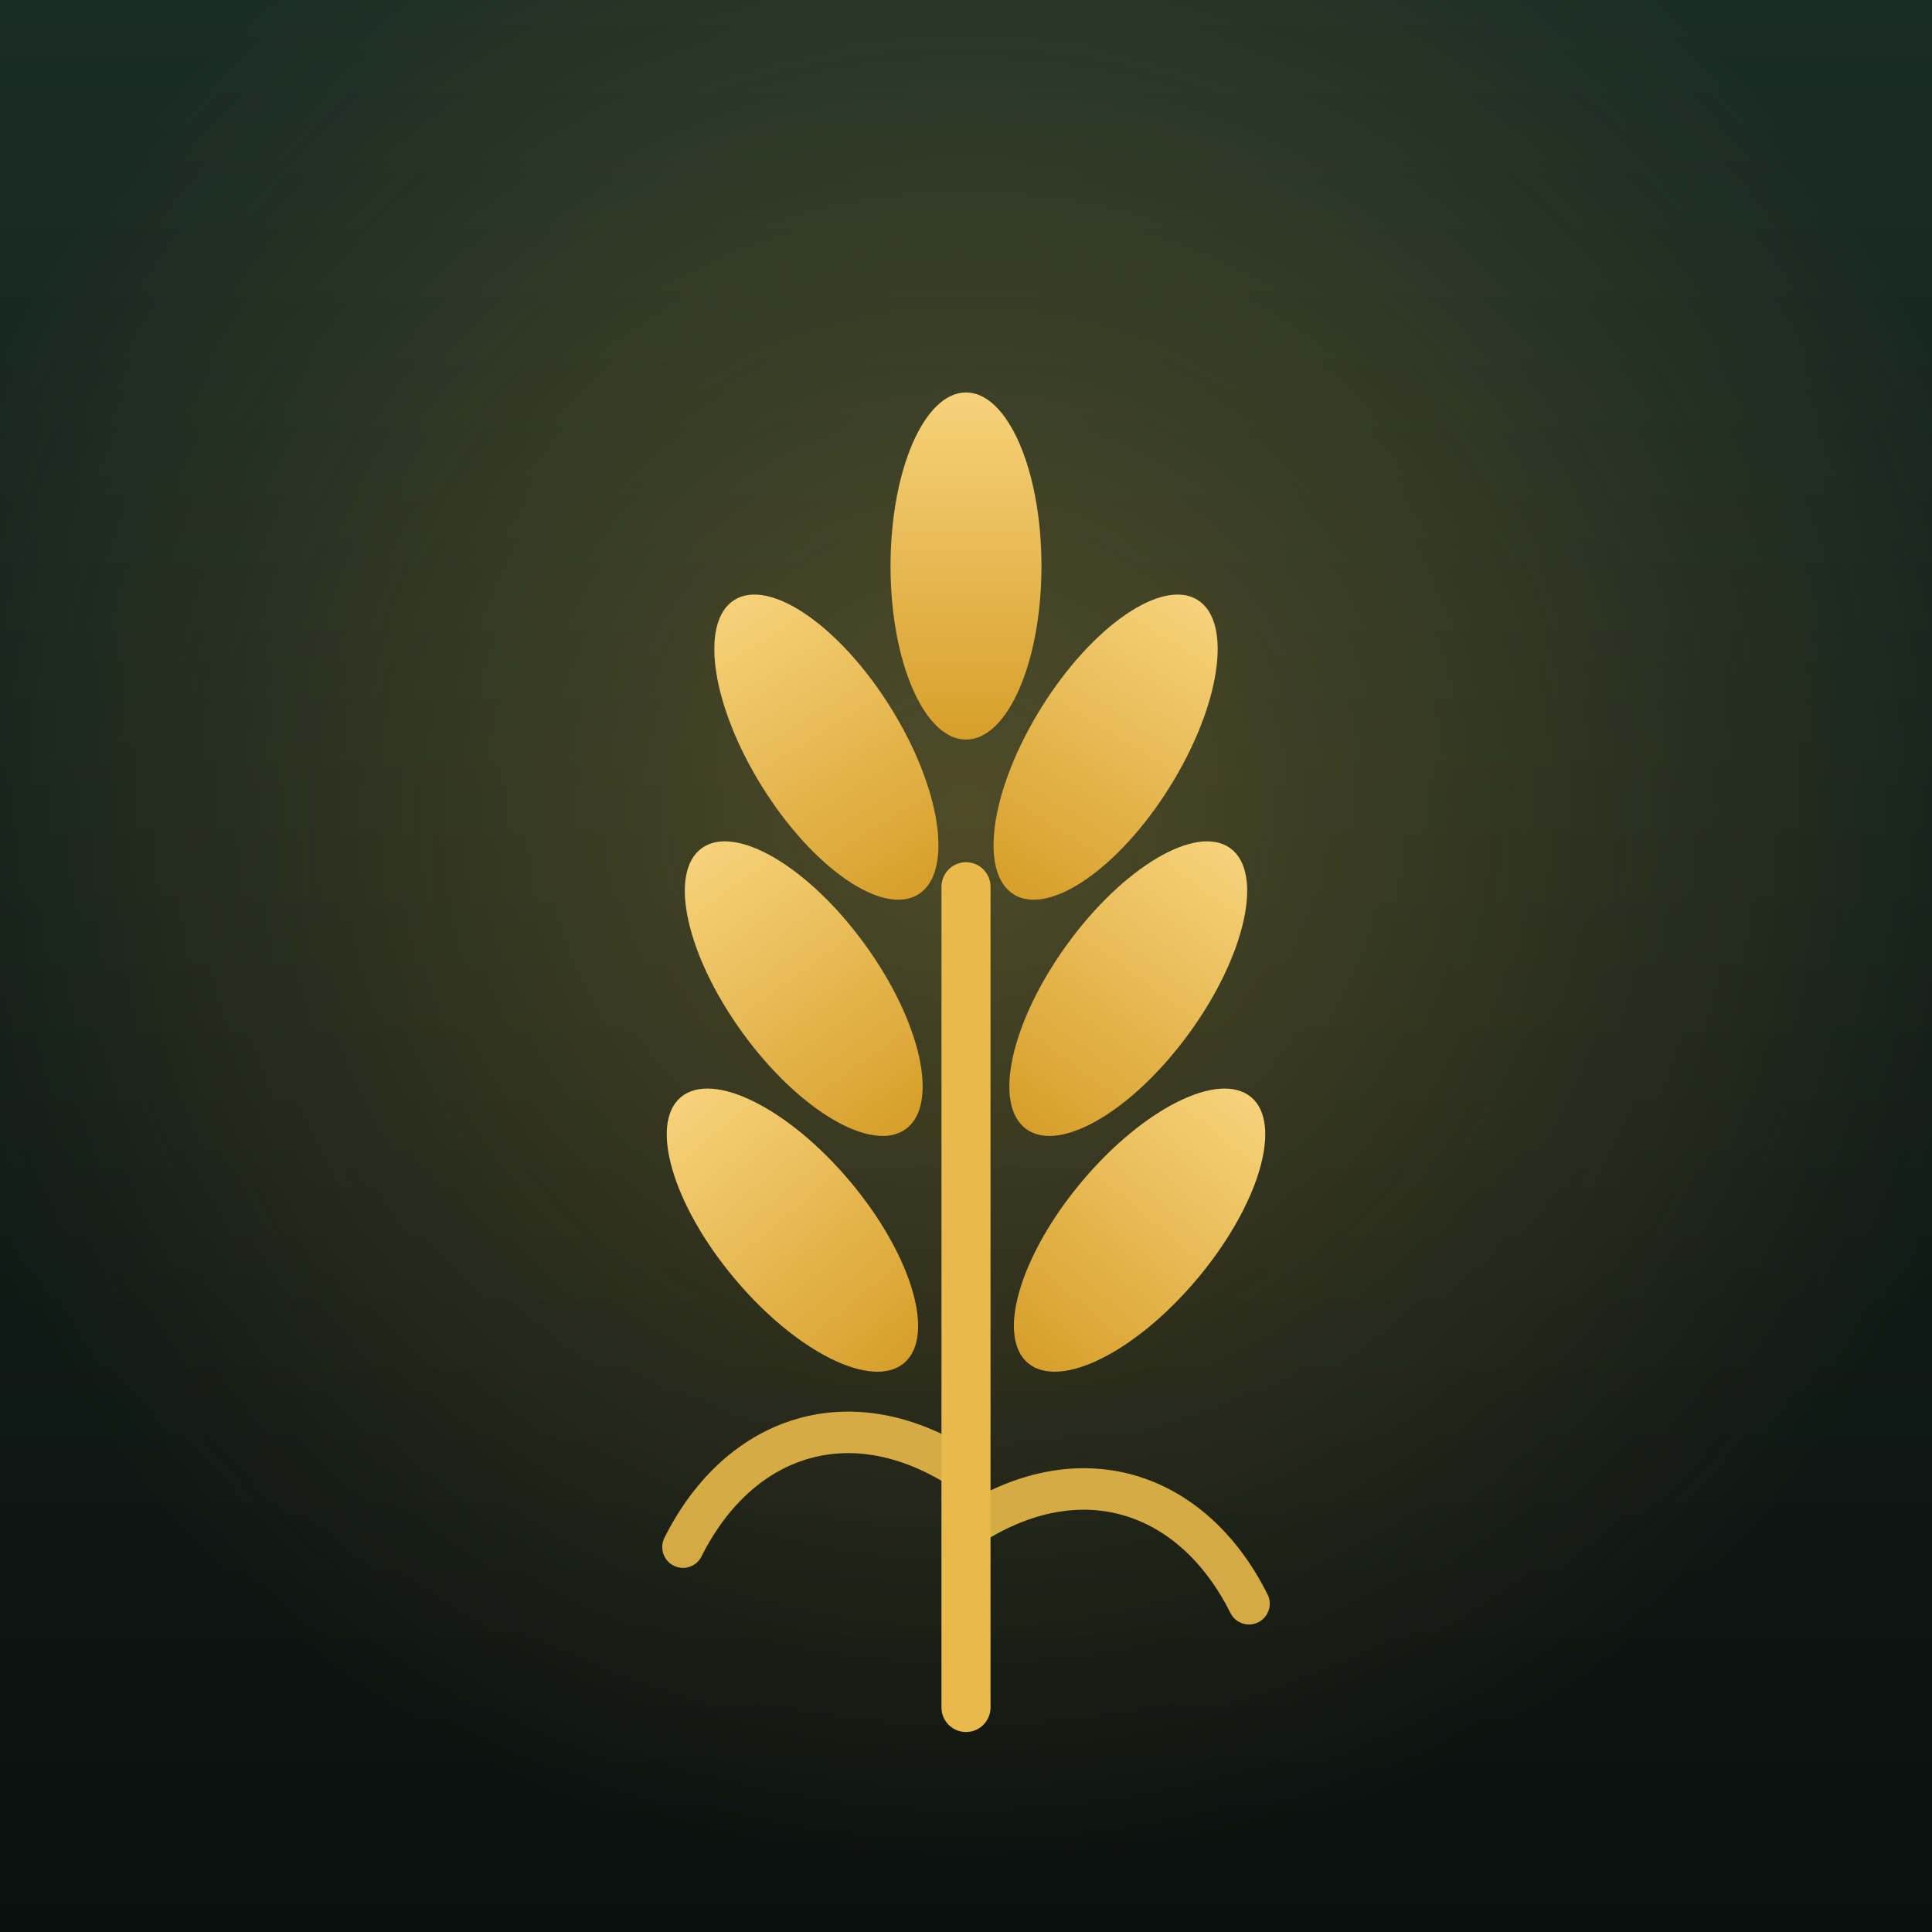
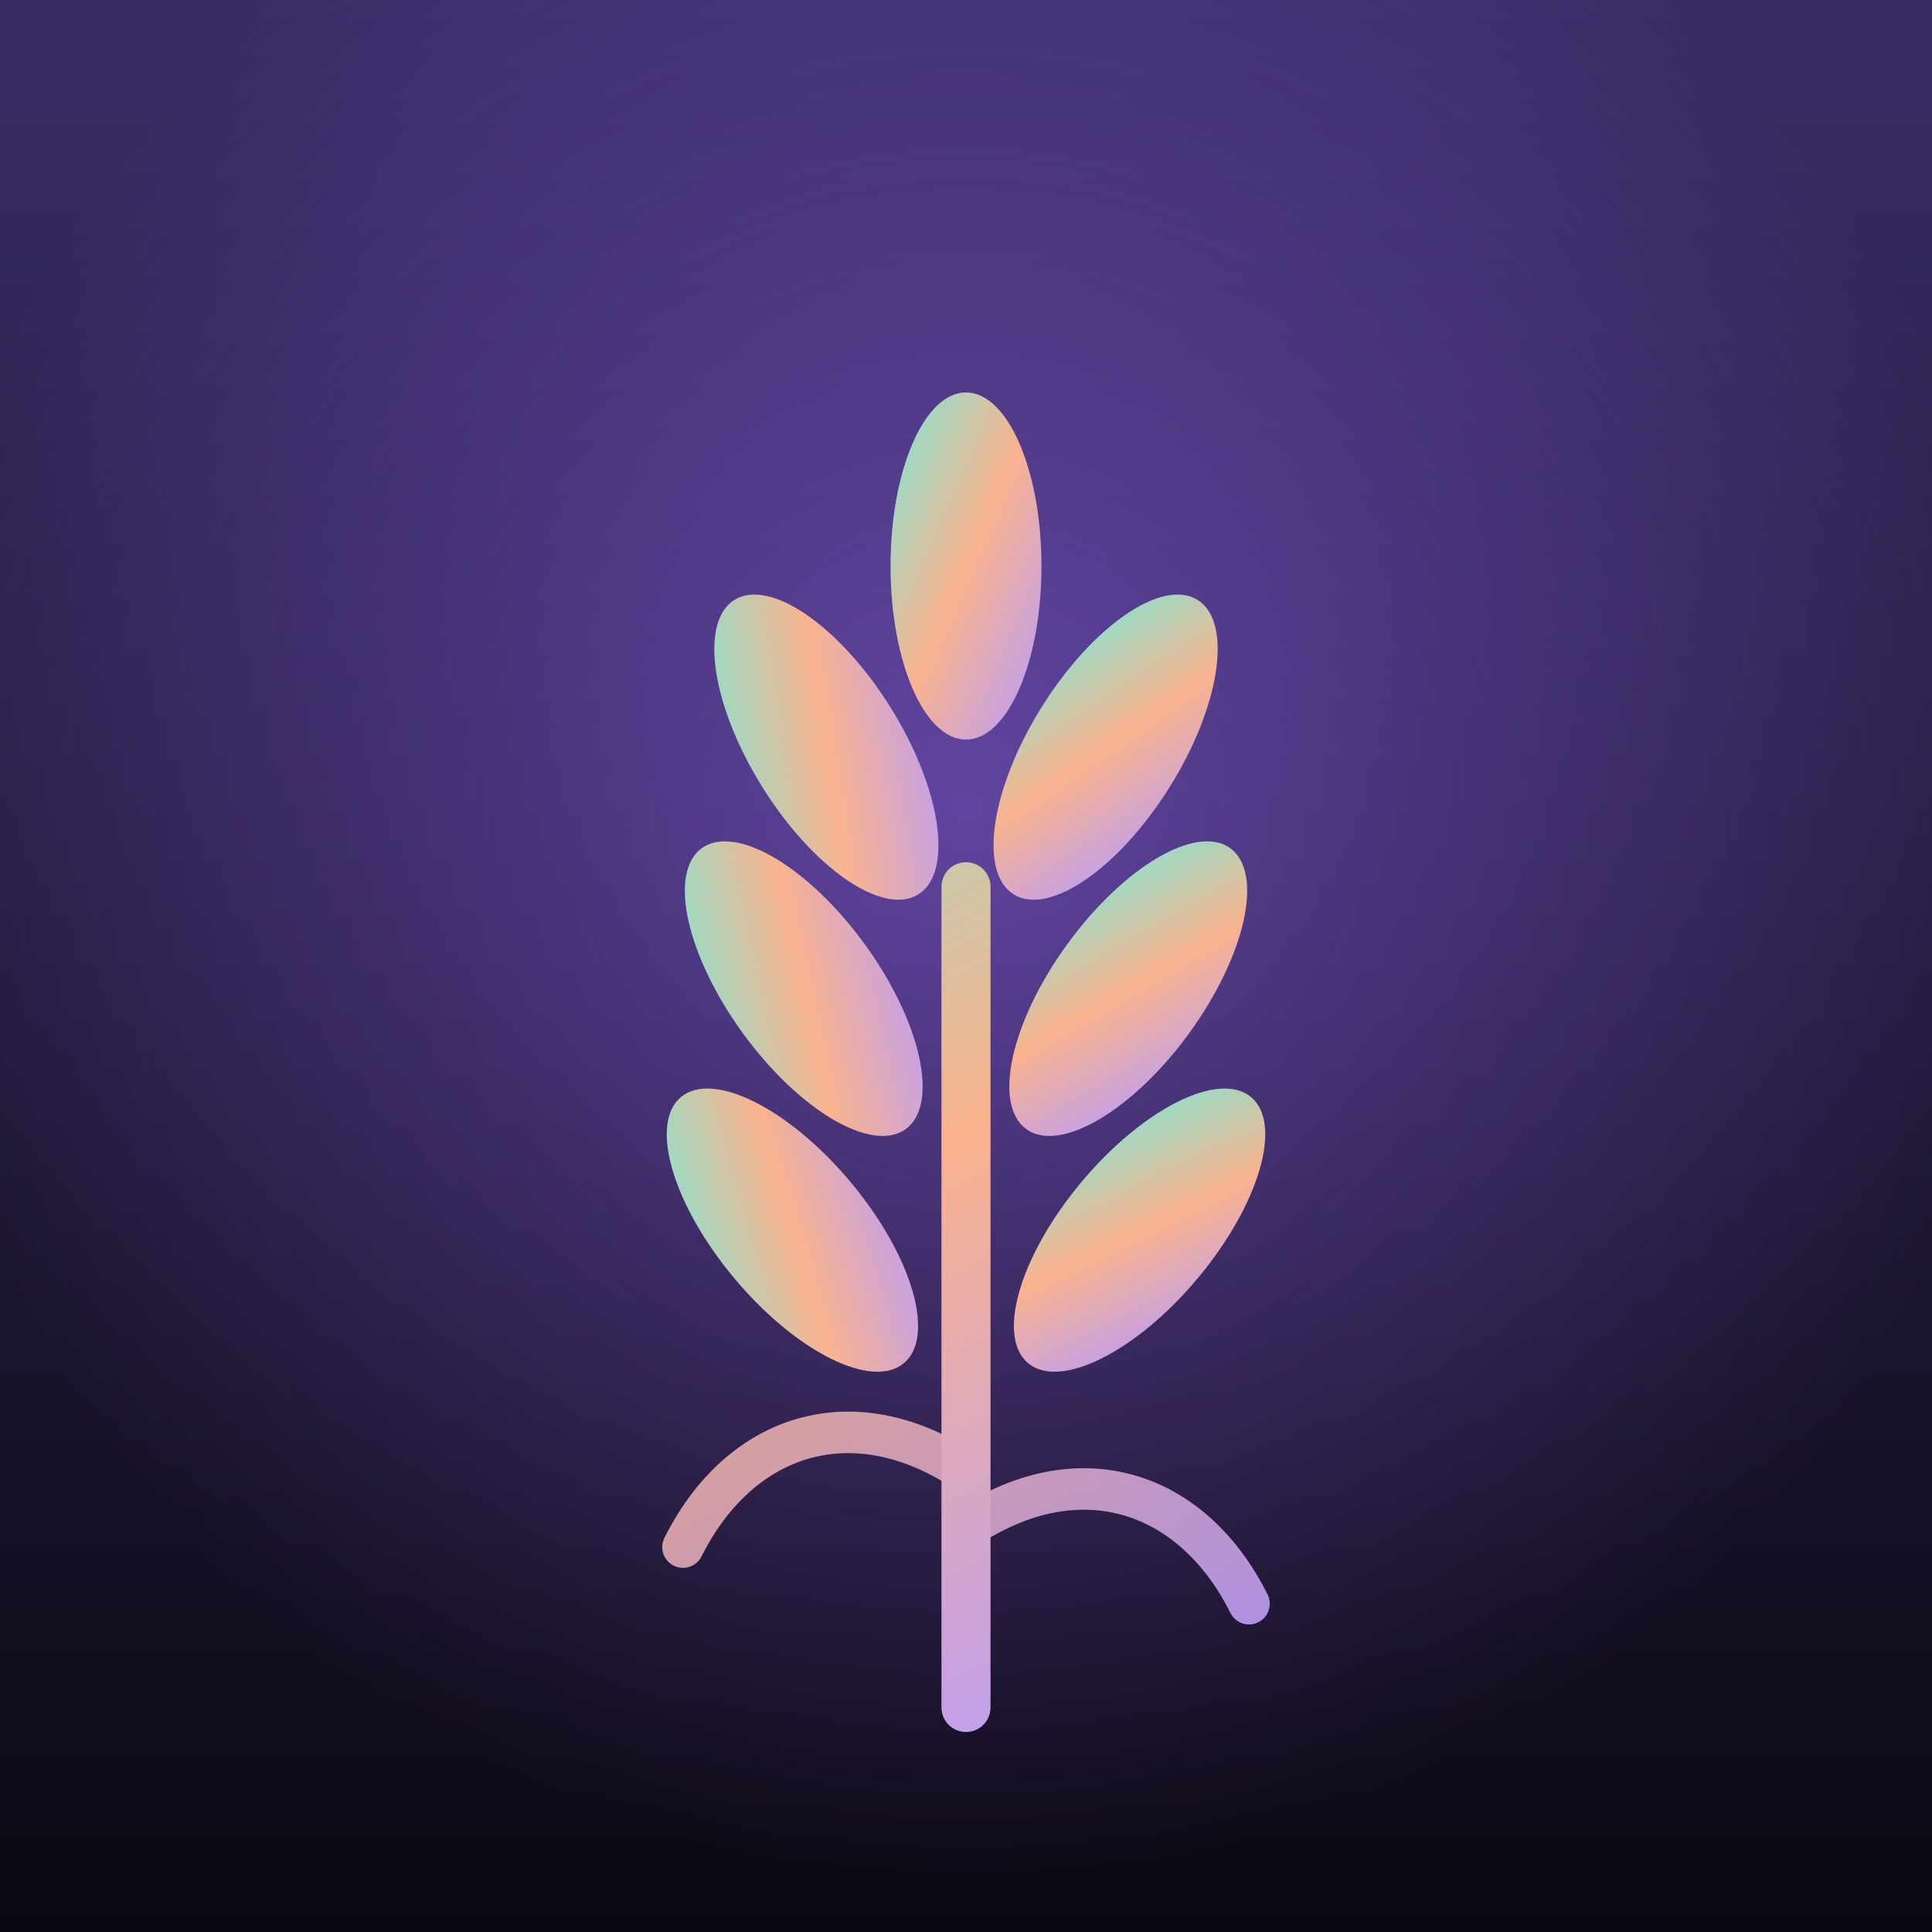
<svg xmlns="http://www.w3.org/2000/svg" viewBox="0 0 1024 1024" width="1024" height="1024">
  <defs>
    <linearGradient id="bg" x1="0" y1="0" x2="0" y2="1">
-       <stop offset="0" stop-color="#1a2d24" />
-       <stop offset="1" stop-color="#0a100e" />
+       <stop offset="0" stop-color="#3a2d66" />
+       <stop offset="1" stop-color="#0b0812" />
    </linearGradient>
    <radialGradient id="glow" cx="0.5" cy="0.42" r="0.55">
-       <stop offset="0" stop-color="#e9b949" stop-opacity="0.28" />
-       <stop offset="1" stop-color="#e9b949" stop-opacity="0" />
+       <stop offset="0" stop-color="#9b6bff" stop-opacity="0.5" />
+       <stop offset="1" stop-color="#9b6bff" stop-opacity="0" />
    </radialGradient>
-     <linearGradient id="gold" x1="0" y1="0" x2="0" y2="1">
-       <stop offset="0" stop-color="#f6d27a" />
-       <stop offset="1" stop-color="#d79f2a" />
+     <linearGradient id="gold" x1="0" y1="0" x2="1" y2="1">
+       <stop offset="0" stop-color="#7ee8d6" />
+       <stop offset="0.5" stop-color="#f9b38e" />
+       <stop offset="1" stop-color="#b69bff" />
+     </linearGradient>
+     <linearGradient id="goldU" gradientUnits="userSpaceOnUse" x1="-170" y1="300" x2="170" y2="900">
+       <stop offset="0" stop-color="#7ee8d6" />
+       <stop offset="0.5" stop-color="#f9b38e" />
+       <stop offset="1" stop-color="#b69bff" />
    </linearGradient>
    <ellipse id="grain" cx="0" cy="0" rx="40" ry="92" fill="url(#gold)" />
  </defs>
  <rect width="1024" height="1024" fill="url(#bg)" />
  <rect width="1024" height="1024" fill="url(#glow)" />
  <g transform="translate(512 0)">
-     <path d="M0 905 C0 760 0 640 0 470" stroke="#e9b949" stroke-width="26" stroke-linecap="round" fill="none" />
+     <path d="M0 905 C0 760 0 640 0 470" stroke="url(#goldU)" stroke-width="26" stroke-linecap="round" fill="none" />
    <use href="#grain" transform="translate(0 300)" />
    <use href="#grain" transform="translate(-74 396) rotate(-32)" />
    <use href="#grain" transform="translate(74 396) rotate(32)" />
    <use href="#grain" transform="translate(-86 524) rotate(-36)" />
    <use href="#grain" transform="translate(86 524) rotate(36)" />
    <use href="#grain" transform="translate(-92 652) rotate(-40)" />
    <use href="#grain" transform="translate(92 652) rotate(40)" />
-     <path d="M0 780 C-60 740 -120 760 -150 820 M0 810 C60 770 120 790 150 850" stroke="#e9b949" stroke-width="22" stroke-linecap="round" fill="none" opacity="0.9" />
+     <path d="M0 780 C-60 740 -120 760 -150 820 M0 810 C60 770 120 790 150 850" stroke="url(#goldU)" stroke-width="22" stroke-linecap="round" fill="none" opacity="0.9" />
  </g>
</svg>
